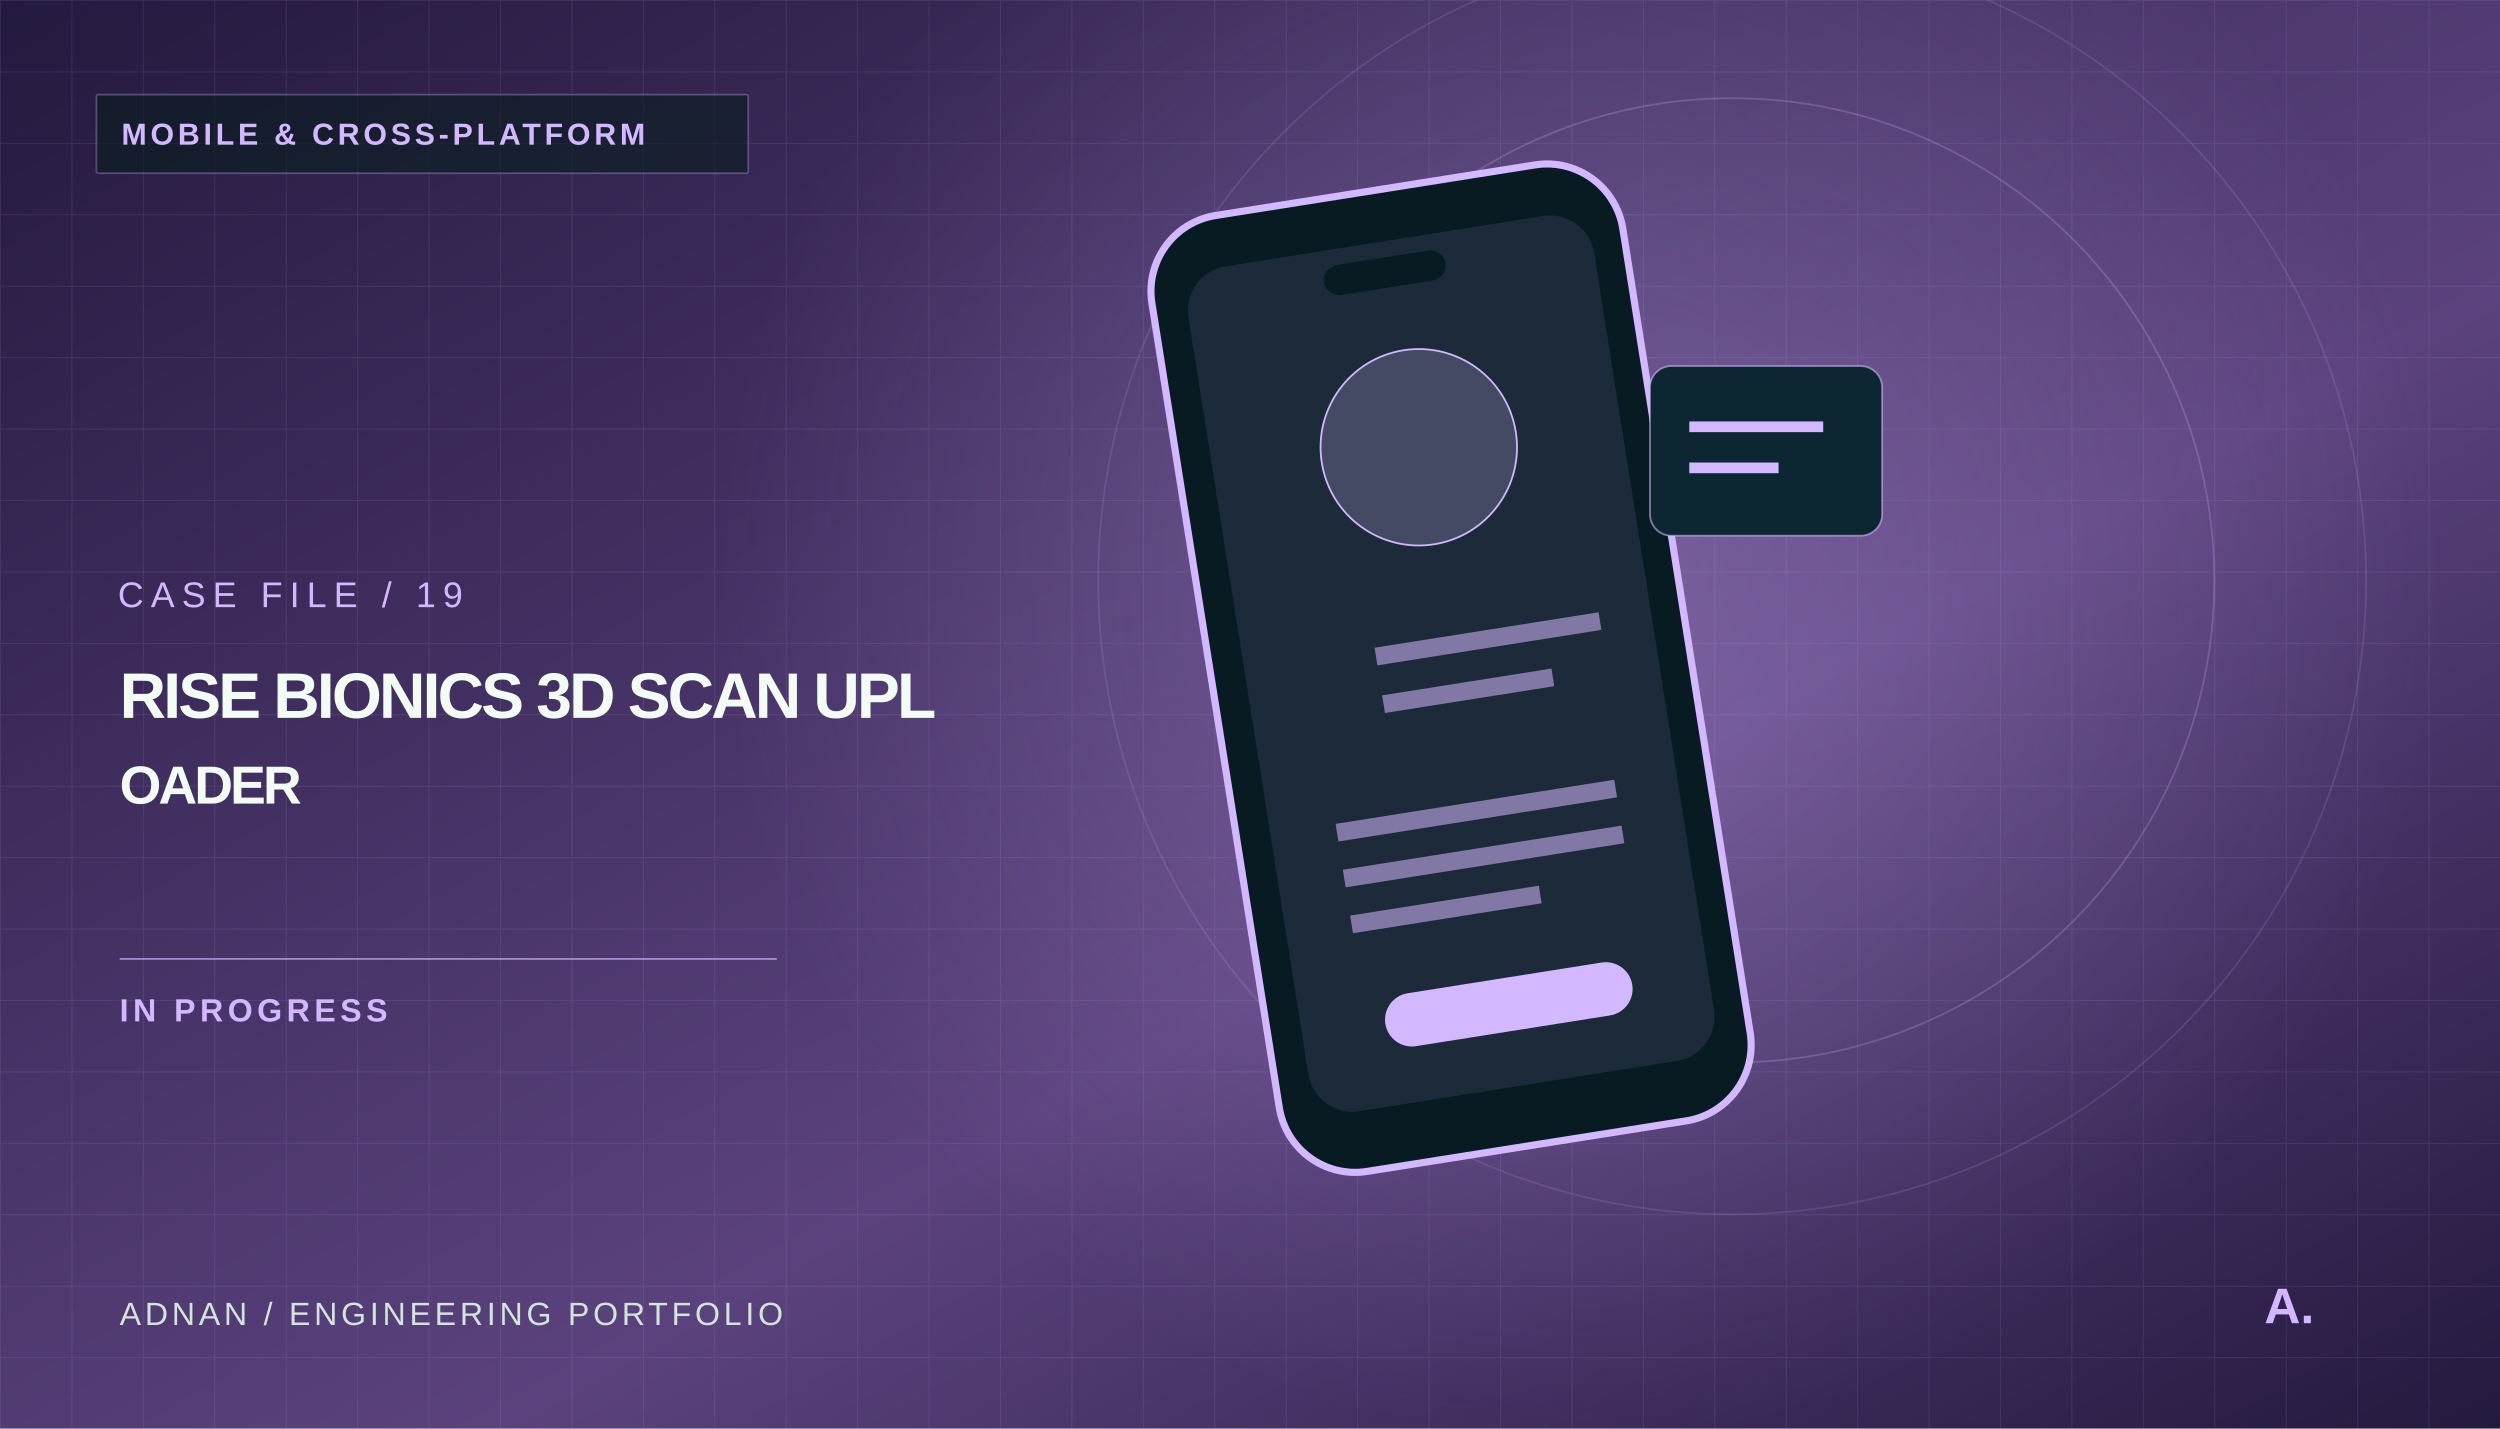
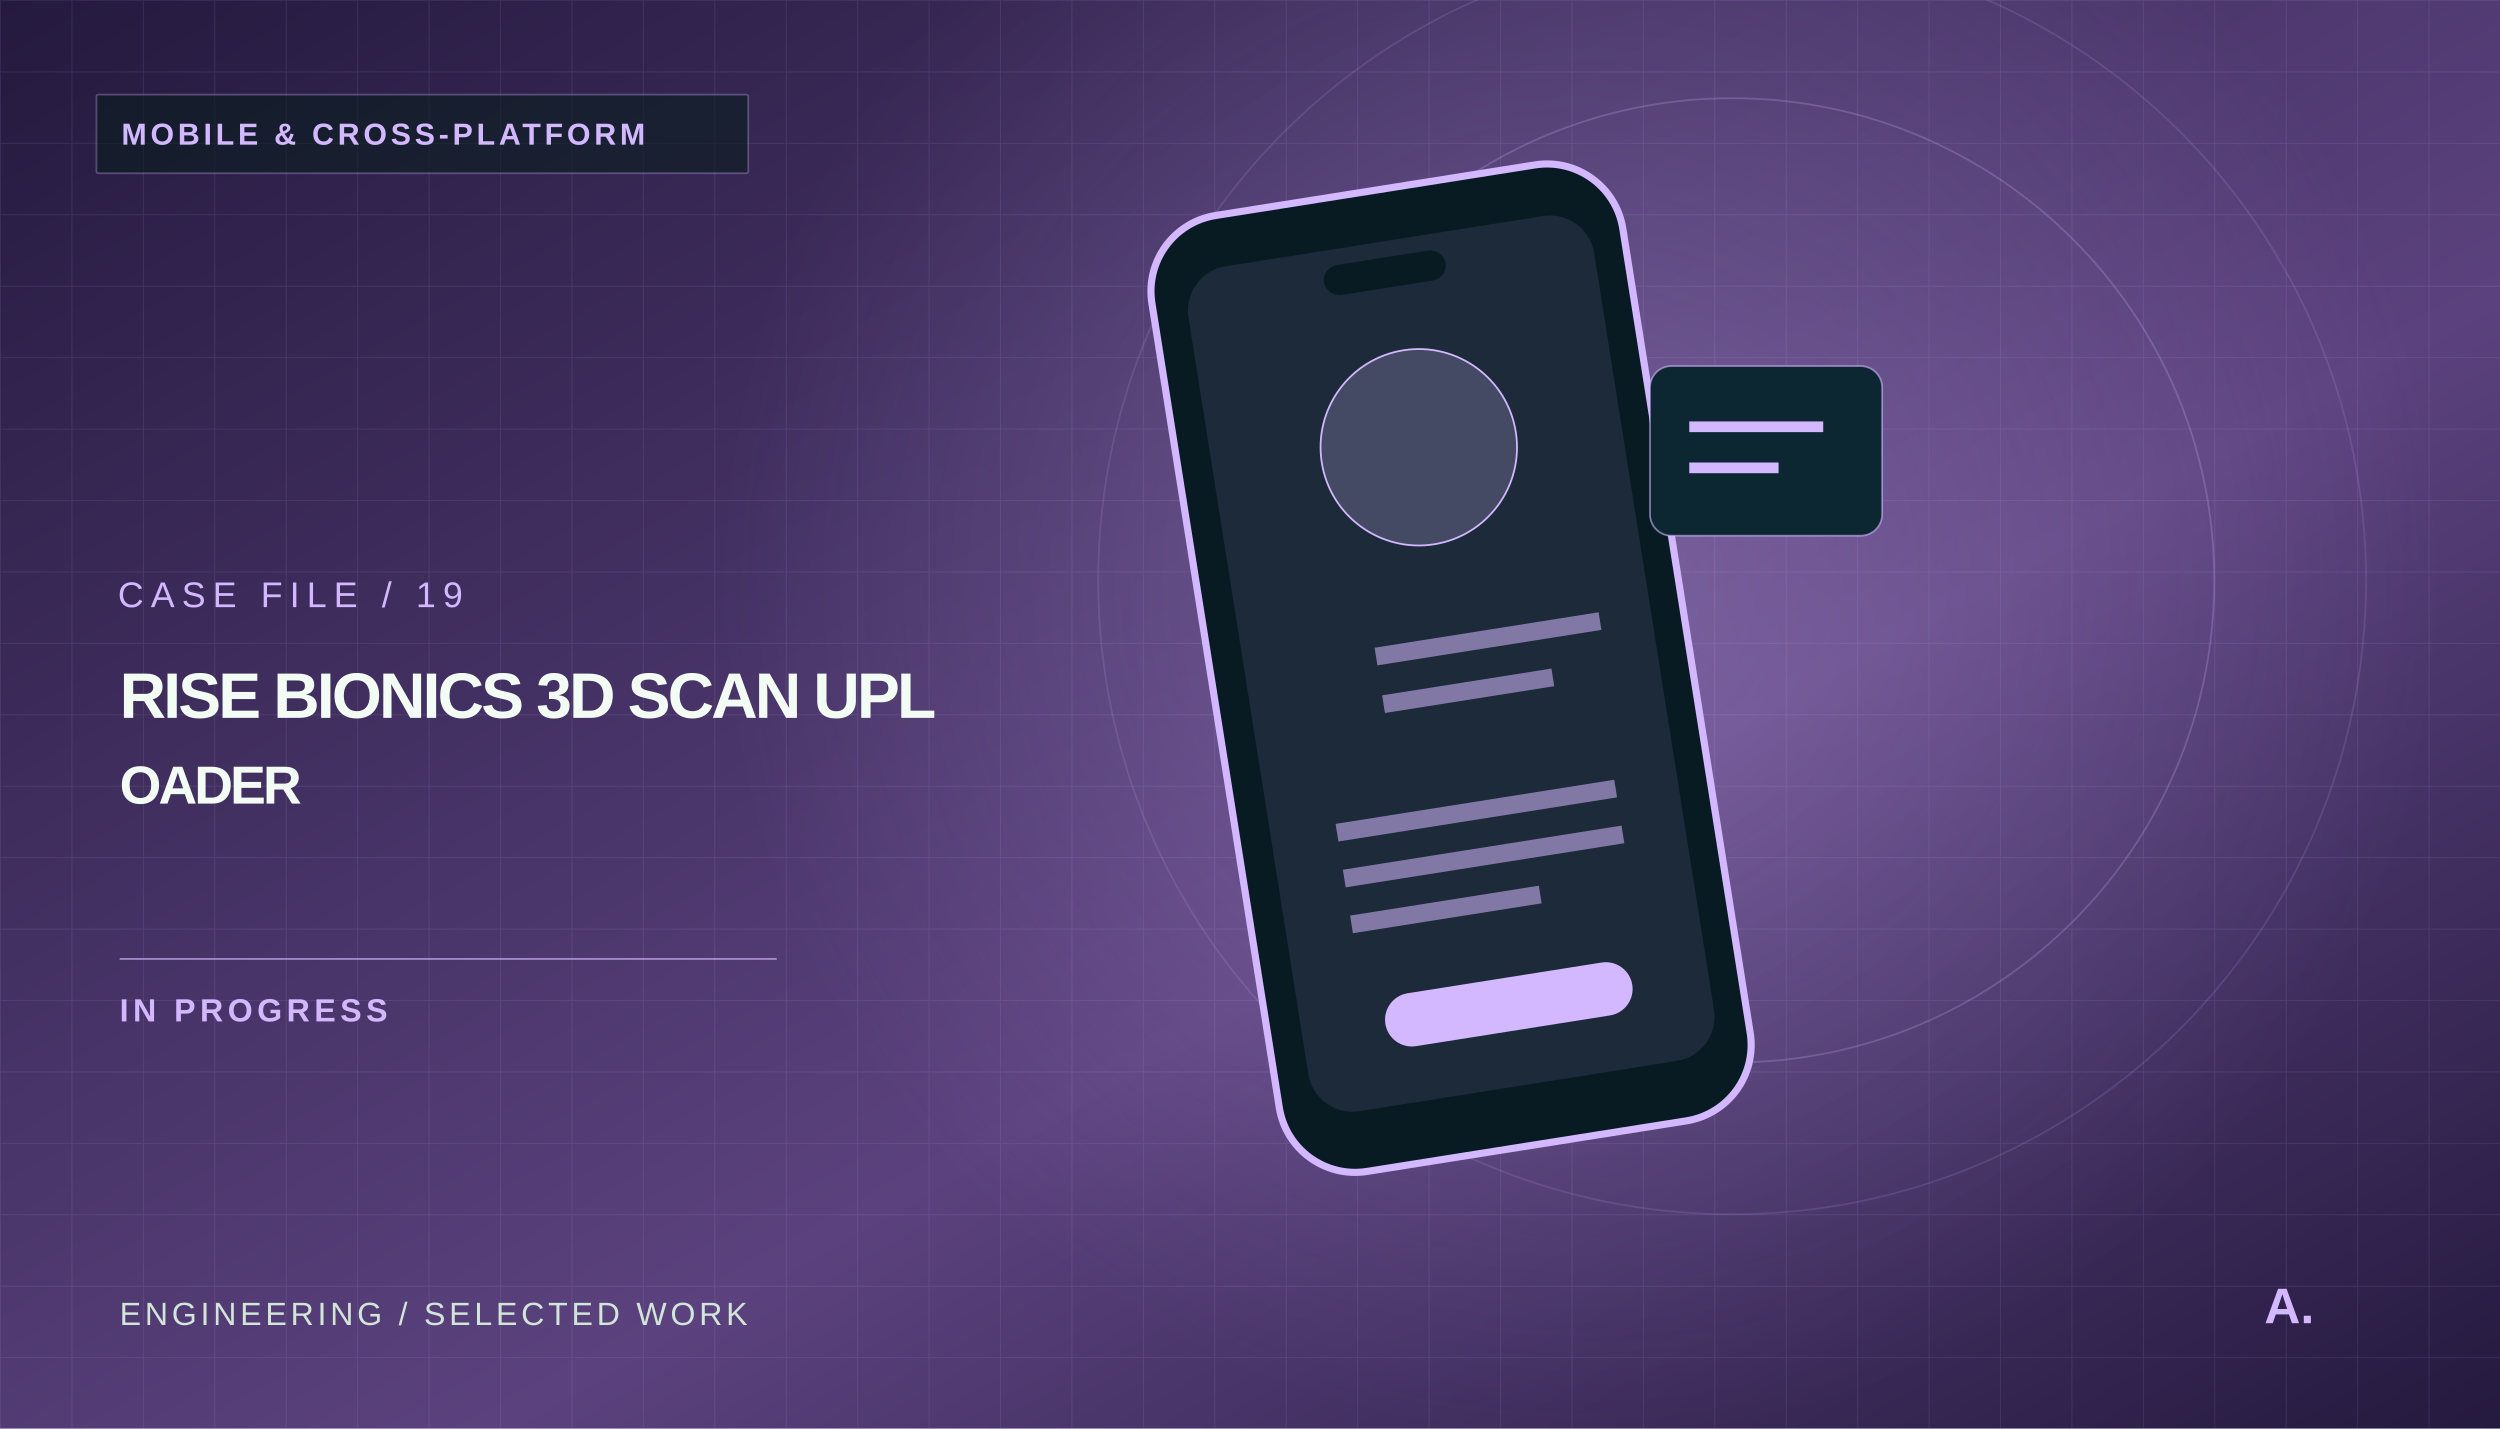
<svg xmlns="http://www.w3.org/2000/svg" width="1400" height="800" viewBox="0 0 1400 800" role="img" aria-label="Concept art for Rise Bionics 3D Scan Uploader">
  <defs>
    <linearGradient id="g" x1="0" x2="1" y1="0" y2="1">
      <stop stop-color="#24193e" />
      <stop offset=".6" stop-color="#5b427e" />
      <stop offset="1" stop-color="#24193e" />
    </linearGradient>
    <radialGradient id="gl">
      <stop stop-color="#d3b8ff" stop-opacity=".29" />
      <stop offset="1" stop-color="#d3b8ff" stop-opacity="0" />
    </radialGradient>
    <pattern id="grid" width="40" height="40" patternUnits="userSpaceOnUse">
      <path d="M40 0H0V40" fill="none" stroke="#d3b8ff" stroke-opacity=".11" stroke-width="1" />
    </pattern>
    <filter id="blur">
      <feGaussianBlur stdDeviation="38" />
    </filter>
  </defs>
  <rect width="1400" height="800" fill="url(#g)" />
  <rect width="1400" height="800" fill="url(#grid)" />
  <circle cx="885" cy="325" r="480" fill="url(#gl)" />
  <circle cx="970" cy="325" r="270" stroke="#d3b8ff" stroke-opacity=".23" fill="none" />
  <circle cx="970" cy="325" r="355" stroke="#d3b8ff" stroke-opacity=".14" fill="none" />
  <g transform="rotate(-9 820 373)">
    <rect x="679" y="102" width="267" height="542" rx="43" fill="#081b23" stroke="#d3b8ff" stroke-width="4" />
    <rect x="698" y="131" width="230" height="479" rx="25" fill="#d3b8ff" fill-opacity=".1" />
    <rect x="776" y="140" width="69" height="17" rx="9" fill="#081b23" />
    <circle cx="814" cy="248" r="55" fill="#d3b8ff" fill-opacity=".22" stroke="#d3b8ff" />
    <path d="M772 360h127M772 387h96M735 454h158M735 480h158M735 506h107" stroke="#d3b8ff" stroke-width="10" opacity=".55" />
    <rect x="745" y="549" width="140" height="30" rx="15" fill="#d3b8ff" />
  </g>
  <rect x="924" y="205" width="130" height="95" rx="12" fill="#0c2731" stroke="#d3b8ff" stroke-opacity=".6" />
  <path d="M946 239h75m-75 23h50" stroke="#d3b8ff" stroke-width="6" />
  <rect x="54" y="53" width="365" height="44" rx="1" fill="#061c1a" fill-opacity=".58" stroke="#d3b8ff" stroke-opacity=".3" />
  <text x="68" y="81" font-family="Arial,sans-serif" font-size="17" font-weight="600" letter-spacing="2.1" fill="#d3b8ff">MOBILE &amp; CROSS-PLATFORM</text>
  <text x="66" y="340" font-family="Arial,sans-serif" font-size="20" letter-spacing="4" fill="#d3b8ff">CASE FILE / 19</text>
  <text x="67" y="402" font-family="Arial,sans-serif" font-size="36" font-weight="700" letter-spacing="-1.6" fill="#f3fbf5">RISE BIONICS 3D SCAN UPL</text>
  <text x="67" y="450" font-family="Arial,sans-serif" font-size="30" font-weight="700" letter-spacing="-1.6" fill="#f3fbf5">OADER</text>
  <line x1="67" y1="537" x2="435" y2="537" stroke="#d3b8ff" stroke-opacity=".66" />
  <text x="67" y="572" font-family="Arial,sans-serif" font-size="18" font-weight="600" letter-spacing="2.5" fill="#d3b8ff">IN PROGRESS</text>
-   <text x="67" y="742" font-family="Arial,sans-serif" font-size="18" letter-spacing="2.1" fill="#d2e5d9">ADNAN / ENGINEERING PORTFOLIO</text>
+   <text x="67" y="742" font-family="Arial,sans-serif" font-size="18" letter-spacing="2.1" fill="#d2e5d9">ENGINEERING / SELECTED WORK</text>
  <text x="1296" y="741" font-family="Arial,sans-serif" font-size="28" font-weight="700" fill="#d3b8ff" text-anchor="end">A.</text>
</svg>
